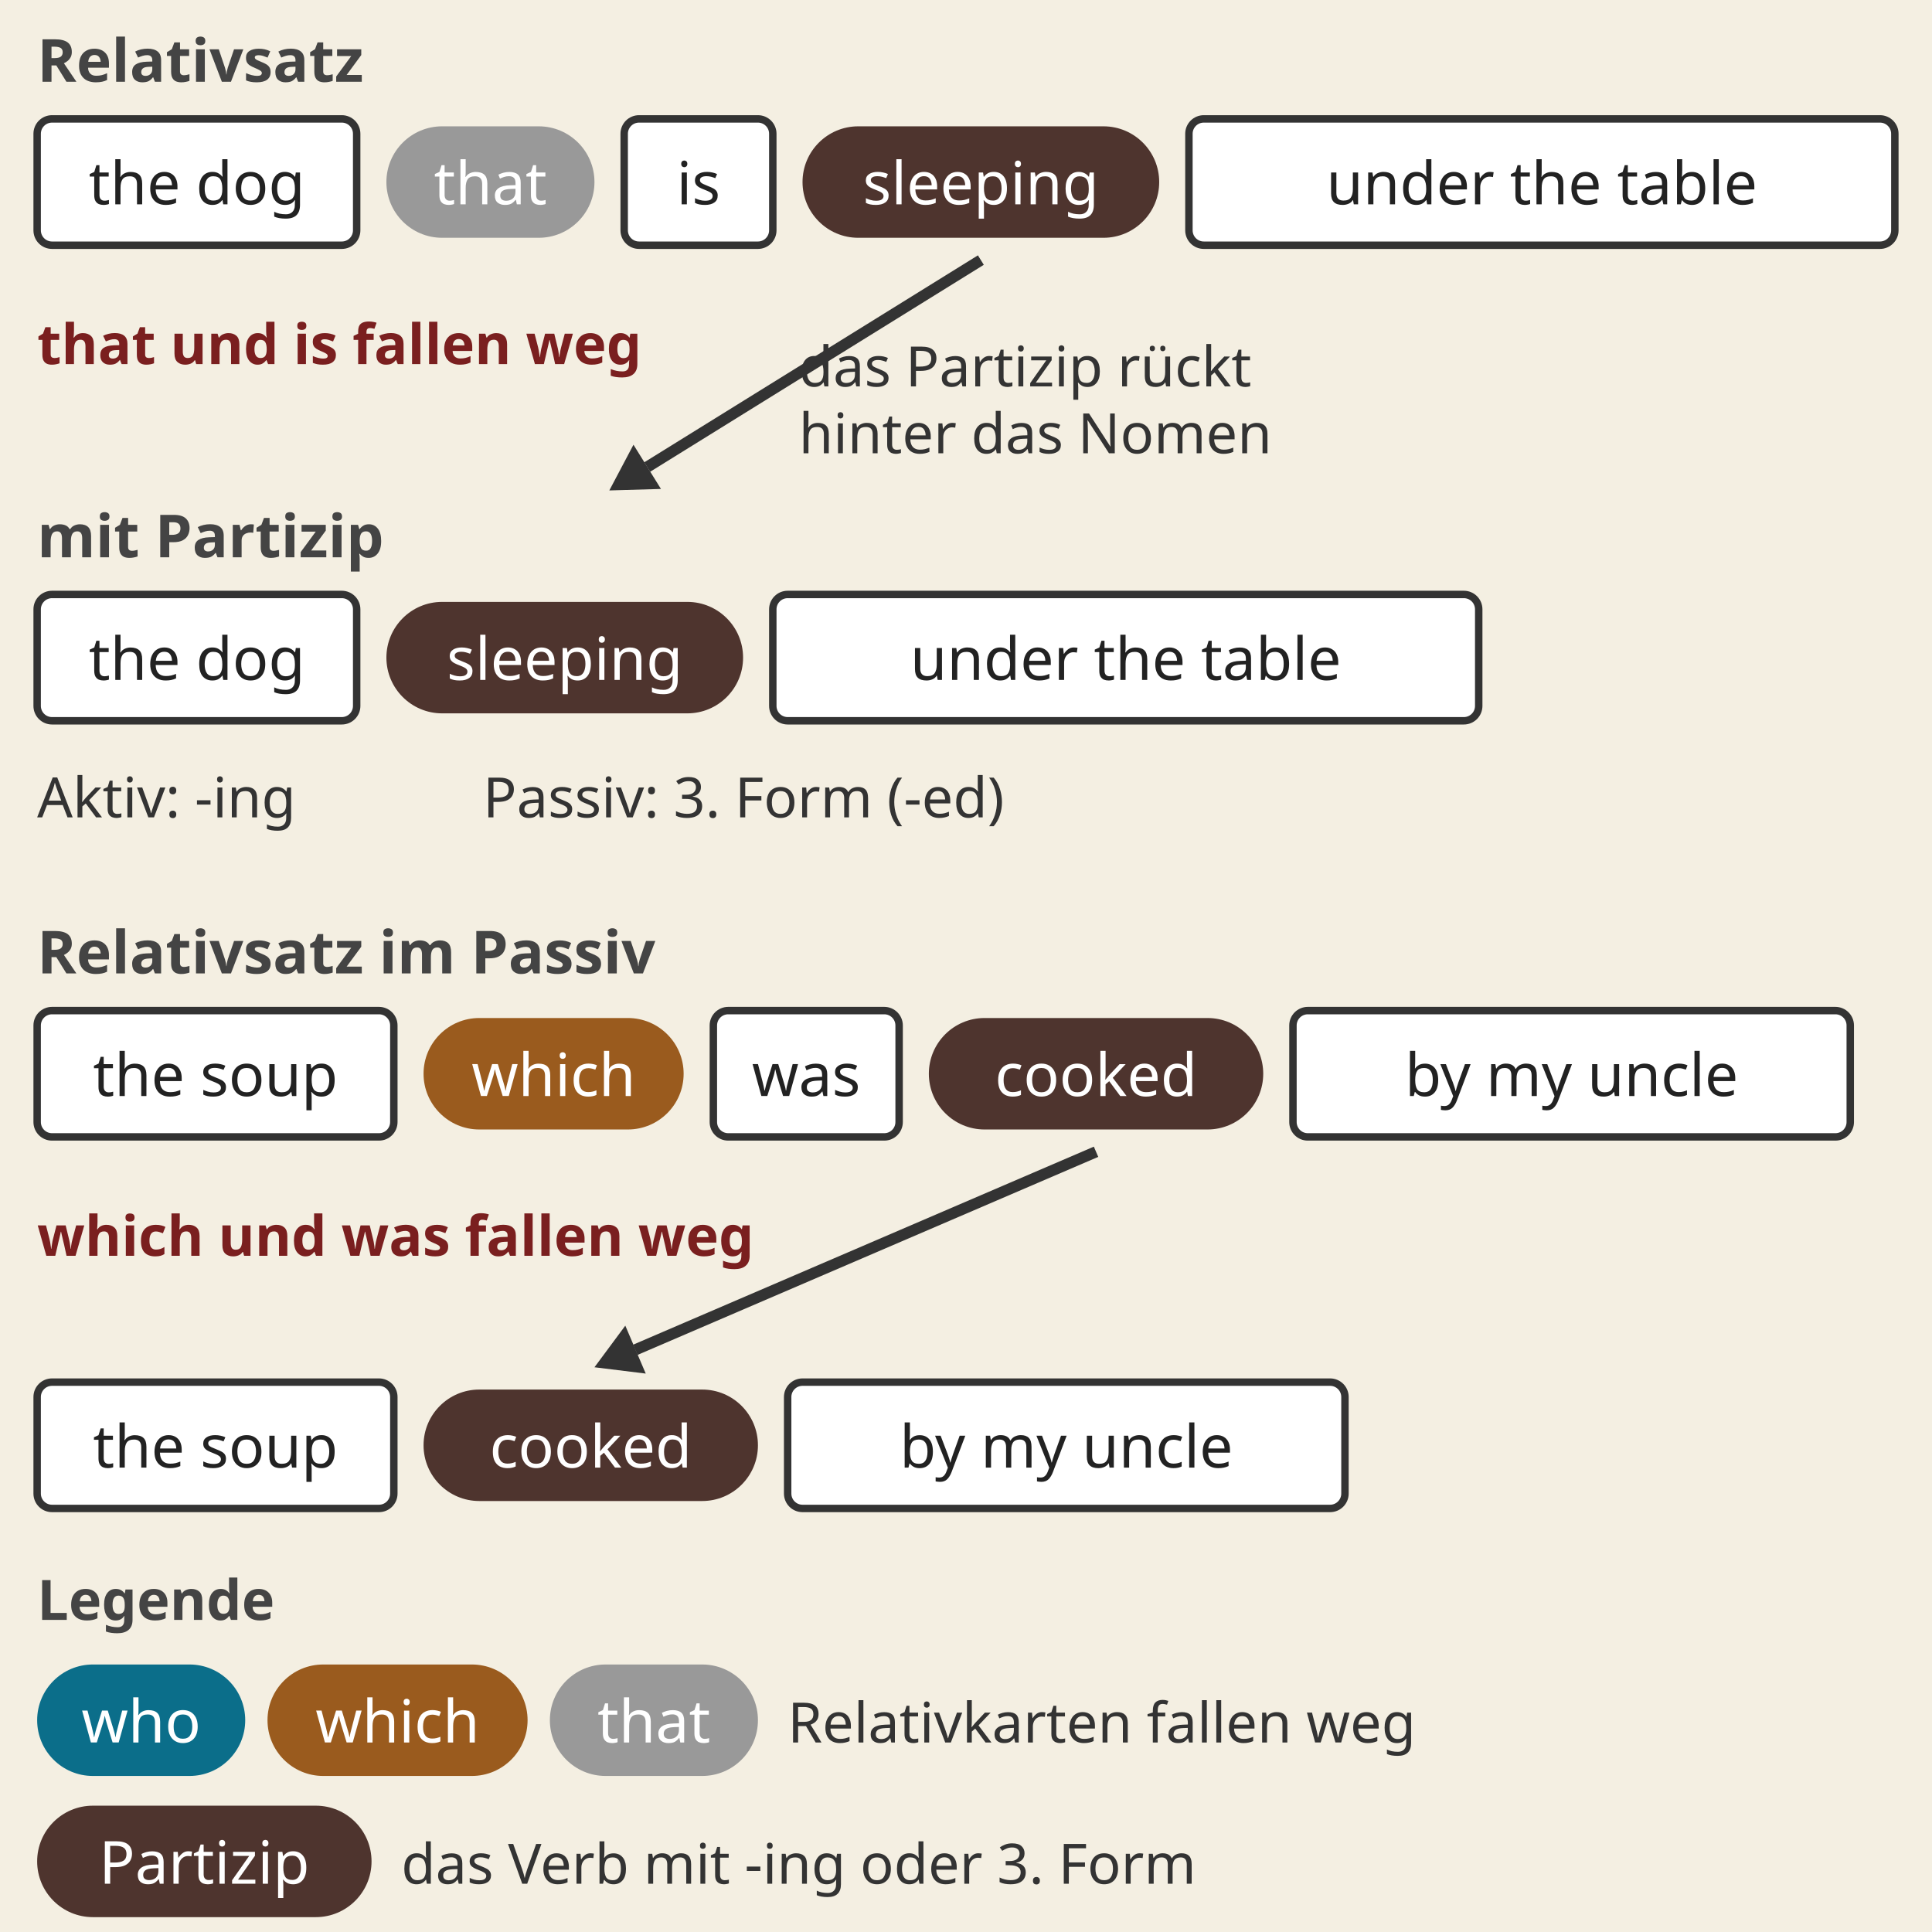
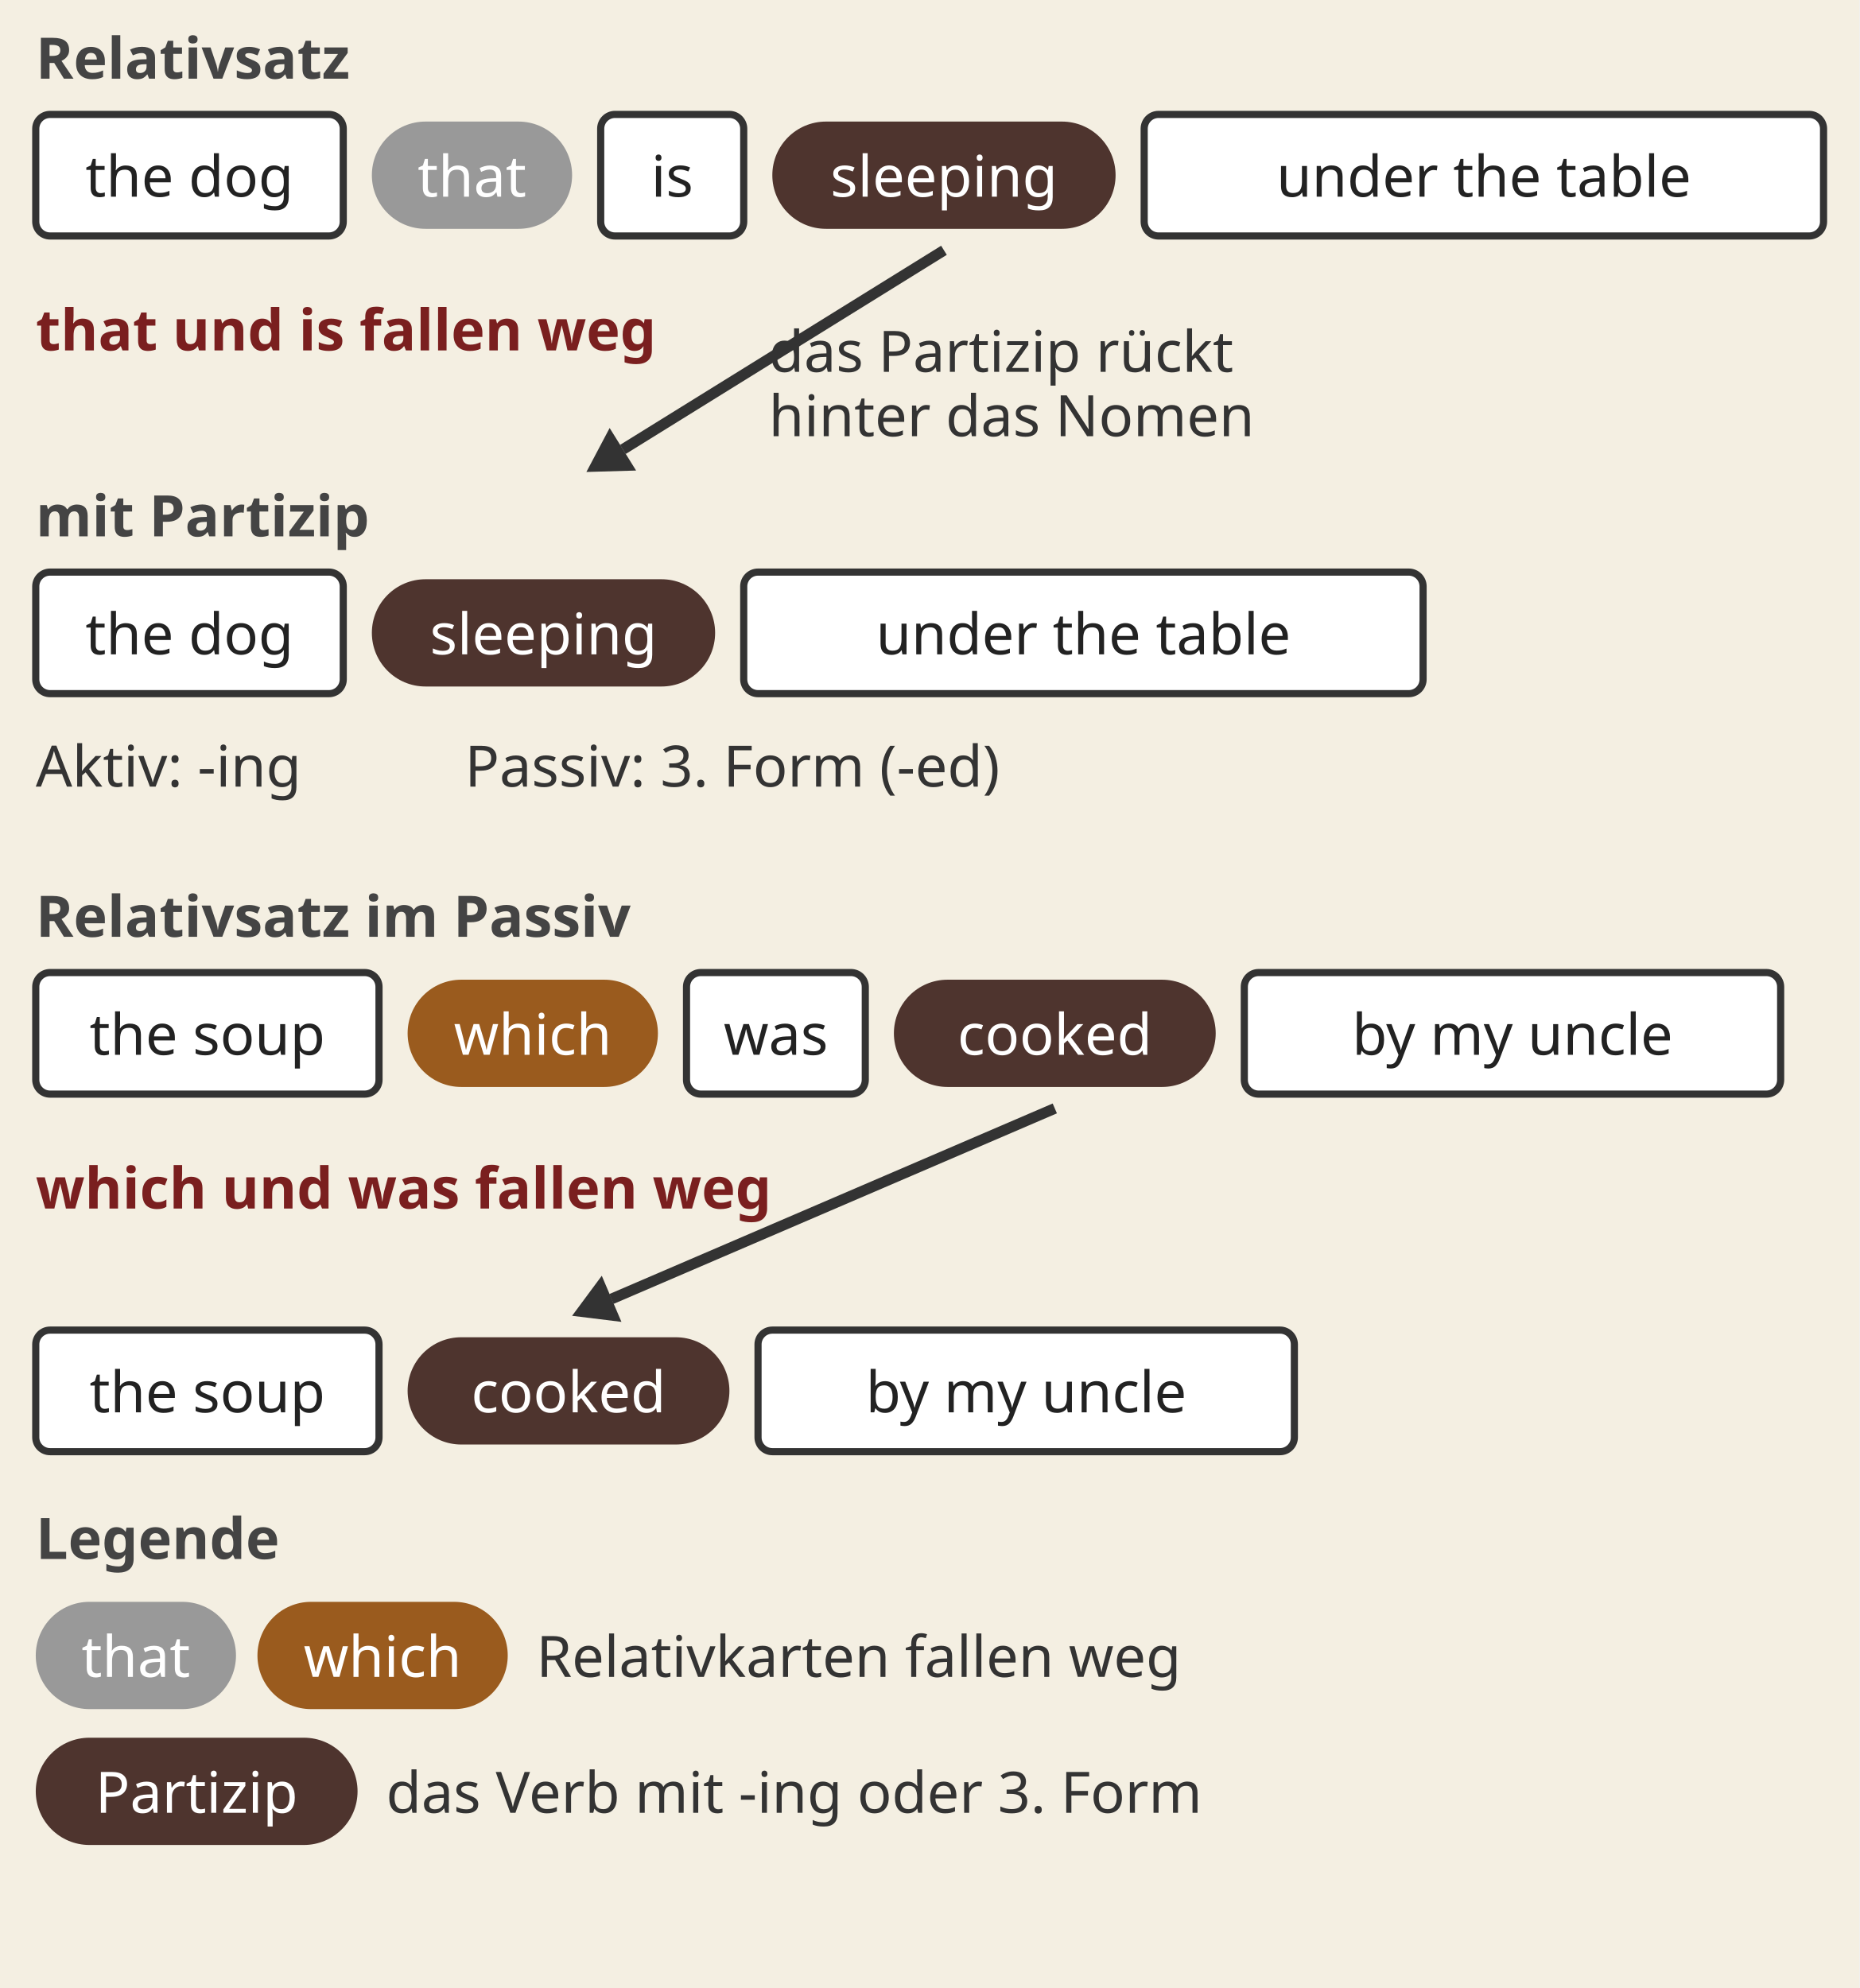
- <svg xmlns="http://www.w3.org/2000/svg" viewBox="0 0 520 520" role="img">
-   <rect width="520" height="520" fill="#f4efe2" />
+ <svg xmlns="http://www.w3.org/2000/svg" viewBox="0 0 520 556" role="img">
+   <rect width="520" height="556" fill="#f4efe2" />
  <text x="10" y="22" text-anchor="start" font-family="sans-serif" font-size="16" font-weight="bold" fill="#444">Relativsatz</text>
  <rect x="10" y="32" width="86" height="34" rx="4" fill="#fff" stroke="#333" stroke-width="2" />
  <text x="53.0" y="55.0" text-anchor="middle" font-family="sans-serif" font-size="16" fill="#222">the dog</text>
  <rect x="104" y="34" width="56" height="30" rx="15.0" fill="#999999" />
  <text x="132.0" y="55.0" text-anchor="middle" font-family="sans-serif" font-size="16" fill="#fff">that</text>
  <rect x="168" y="32" width="40" height="34" rx="4" fill="#fff" stroke="#333" stroke-width="2" />
  <text x="188.0" y="55.0" text-anchor="middle" font-family="sans-serif" font-size="16" fill="#222">is</text>
  <rect x="216" y="34" width="96" height="30" rx="15.0" fill="#4e342e" />
  <text x="264.0" y="55.0" text-anchor="middle" font-family="sans-serif" font-size="16" fill="#fff">sleeping</text>
  <rect x="320" y="32" width="190" height="34" rx="4" fill="#fff" stroke="#333" stroke-width="2" />
  <text x="415.0" y="55.0" text-anchor="middle" font-family="sans-serif" font-size="16" fill="#222">under the table</text>
-   <text x="10" y="98" text-anchor="start" font-family="sans-serif" font-size="15" font-weight="bold" fill="#7a1f1f">that und is fallen weg</text>
+   <text x="10" y="98" text-anchor="start" font-family="sans-serif" font-size="16" font-weight="bold" fill="#7a1f1f">that und is fallen weg</text>
  <path d="M264 70 L174.2 125.7" stroke="#333" stroke-width="3" fill="none" />
  <polygon points="164,132 170.5,119.7 177.9,131.6" fill="#333" />
-   <text x="215" y="104" text-anchor="start" font-family="sans-serif" font-size="15" font-weight="normal" fill="#333">das Partizip rückt</text>
-   <text x="215" y="122" text-anchor="start" font-family="sans-serif" font-size="15" font-weight="normal" fill="#333">hinter das Nomen</text>
+   <text x="215" y="104" text-anchor="start" font-family="sans-serif" font-size="16" font-weight="normal" fill="#333">das Partizip rückt</text>
+   <text x="215" y="122" text-anchor="start" font-family="sans-serif" font-size="16" font-weight="normal" fill="#333">hinter das Nomen</text>
  <text x="10" y="150" text-anchor="start" font-family="sans-serif" font-size="16" font-weight="bold" fill="#444">mit Partizip</text>
  <rect x="10" y="160" width="86" height="34" rx="4" fill="#fff" stroke="#333" stroke-width="2" />
  <text x="53.0" y="183.0" text-anchor="middle" font-family="sans-serif" font-size="16" fill="#222">the dog</text>
  <rect x="104" y="162" width="96" height="30" rx="15.0" fill="#4e342e" />
  <text x="152.0" y="183.0" text-anchor="middle" font-family="sans-serif" font-size="16" fill="#fff">sleeping</text>
  <rect x="208" y="160" width="190" height="34" rx="4" fill="#fff" stroke="#333" stroke-width="2" />
  <text x="303.0" y="183.0" text-anchor="middle" font-family="sans-serif" font-size="16" fill="#222">under the table</text>
-   <text x="10" y="220" text-anchor="start" font-family="sans-serif" font-size="15" font-weight="normal" fill="#333">Aktiv: -ing</text>
-   <text x="130" y="220" text-anchor="start" font-family="sans-serif" font-size="15" font-weight="normal" fill="#333">Passiv: 3. Form (-ed)</text>
+   <text x="10" y="220" text-anchor="start" font-family="sans-serif" font-size="16" font-weight="normal" fill="#333">Aktiv: -ing</text>
+   <text x="130" y="220" text-anchor="start" font-family="sans-serif" font-size="16" font-weight="normal" fill="#333">Passiv: 3. Form (-ed)</text>
  <text x="10" y="262" text-anchor="start" font-family="sans-serif" font-size="16" font-weight="bold" fill="#444">Relativsatz im Passiv</text>
  <rect x="10" y="272" width="96" height="34" rx="4" fill="#fff" stroke="#333" stroke-width="2" />
  <text x="58.0" y="295.0" text-anchor="middle" font-family="sans-serif" font-size="16" fill="#222">the soup</text>
  <rect x="114" y="274" width="70" height="30" rx="15.0" fill="#9a5b1e" />
  <text x="149.0" y="295.0" text-anchor="middle" font-family="sans-serif" font-size="16" fill="#fff">which</text>
  <rect x="192" y="272" width="50" height="34" rx="4" fill="#fff" stroke="#333" stroke-width="2" />
  <text x="217.0" y="295.0" text-anchor="middle" font-family="sans-serif" font-size="16" fill="#222">was</text>
  <rect x="250" y="274" width="90" height="30" rx="15.0" fill="#4e342e" />
  <text x="295.0" y="295.0" text-anchor="middle" font-family="sans-serif" font-size="16" fill="#fff">cooked</text>
  <rect x="348" y="272" width="150" height="34" rx="4" fill="#fff" stroke="#333" stroke-width="2" />
  <text x="423.0" y="295.0" text-anchor="middle" font-family="sans-serif" font-size="16" fill="#222">by my uncle</text>
-   <text x="10" y="338" text-anchor="start" font-family="sans-serif" font-size="15" font-weight="bold" fill="#7a1f1f">which und was fallen weg</text>
+   <text x="10" y="338" text-anchor="start" font-family="sans-serif" font-size="16" font-weight="bold" fill="#7a1f1f">which und was fallen weg</text>
  <path d="M295 310 L171.0 363.3" stroke="#333" stroke-width="3" fill="none" />
  <polygon points="160,368 168.3,356.8 173.8,369.7" fill="#333" />
  <rect x="10" y="372" width="96" height="34" rx="4" fill="#fff" stroke="#333" stroke-width="2" />
  <text x="58.0" y="395.0" text-anchor="middle" font-family="sans-serif" font-size="16" fill="#222">the soup</text>
  <rect x="114" y="374" width="90" height="30" rx="15.0" fill="#4e342e" />
  <text x="159.0" y="395.0" text-anchor="middle" font-family="sans-serif" font-size="16" fill="#fff">cooked</text>
  <rect x="212" y="372" width="150" height="34" rx="4" fill="#fff" stroke="#333" stroke-width="2" />
  <text x="287.0" y="395.0" text-anchor="middle" font-family="sans-serif" font-size="16" fill="#222">by my uncle</text>
-   <text x="10" y="436" text-anchor="start" font-family="sans-serif" font-size="15" font-weight="bold" fill="#444">Legende</text>
-   <rect x="10" y="448" width="56" height="30" rx="15.0" fill="#0b6e8a" />
-   <text x="38.0" y="469.0" text-anchor="middle" font-family="sans-serif" font-size="16" fill="#fff">who</text>
+   <text x="10" y="436" text-anchor="start" font-family="sans-serif" font-size="16" font-weight="bold" fill="#444">Legende</text>
+   <rect x="10" y="448" width="56" height="30" rx="15.0" fill="#999999" />
+   <text x="38.0" y="469.0" text-anchor="middle" font-family="sans-serif" font-size="16" fill="#fff">that</text>
  <rect x="72" y="448" width="70" height="30" rx="15.0" fill="#9a5b1e" />
  <text x="107.0" y="469.0" text-anchor="middle" font-family="sans-serif" font-size="16" fill="#fff">which</text>
-   <rect x="148" y="448" width="56" height="30" rx="15.0" fill="#999999" />
-   <text x="176.0" y="469.0" text-anchor="middle" font-family="sans-serif" font-size="16" fill="#fff">that</text>
-   <text x="212" y="469" text-anchor="start" font-family="sans-serif" font-size="15" font-weight="normal" fill="#333">Relativkarten fallen weg</text>
+   <text x="150" y="469" text-anchor="start" font-family="sans-serif" font-size="16" font-weight="normal" fill="#333">Relativkarten fallen weg</text>
  <rect x="10" y="486" width="90" height="30" rx="15.0" fill="#4e342e" />
  <text x="55.0" y="507.0" text-anchor="middle" font-family="sans-serif" font-size="16" fill="#fff">Partizip</text>
-   <text x="108" y="507" text-anchor="start" font-family="sans-serif" font-size="15" font-weight="normal" fill="#333">das Verb mit -ing oder 3. Form</text>
+   <text x="108" y="507" text-anchor="start" font-family="sans-serif" font-size="16" font-weight="normal" fill="#333">das Verb mit -ing oder 3. Form</text>
</svg>
